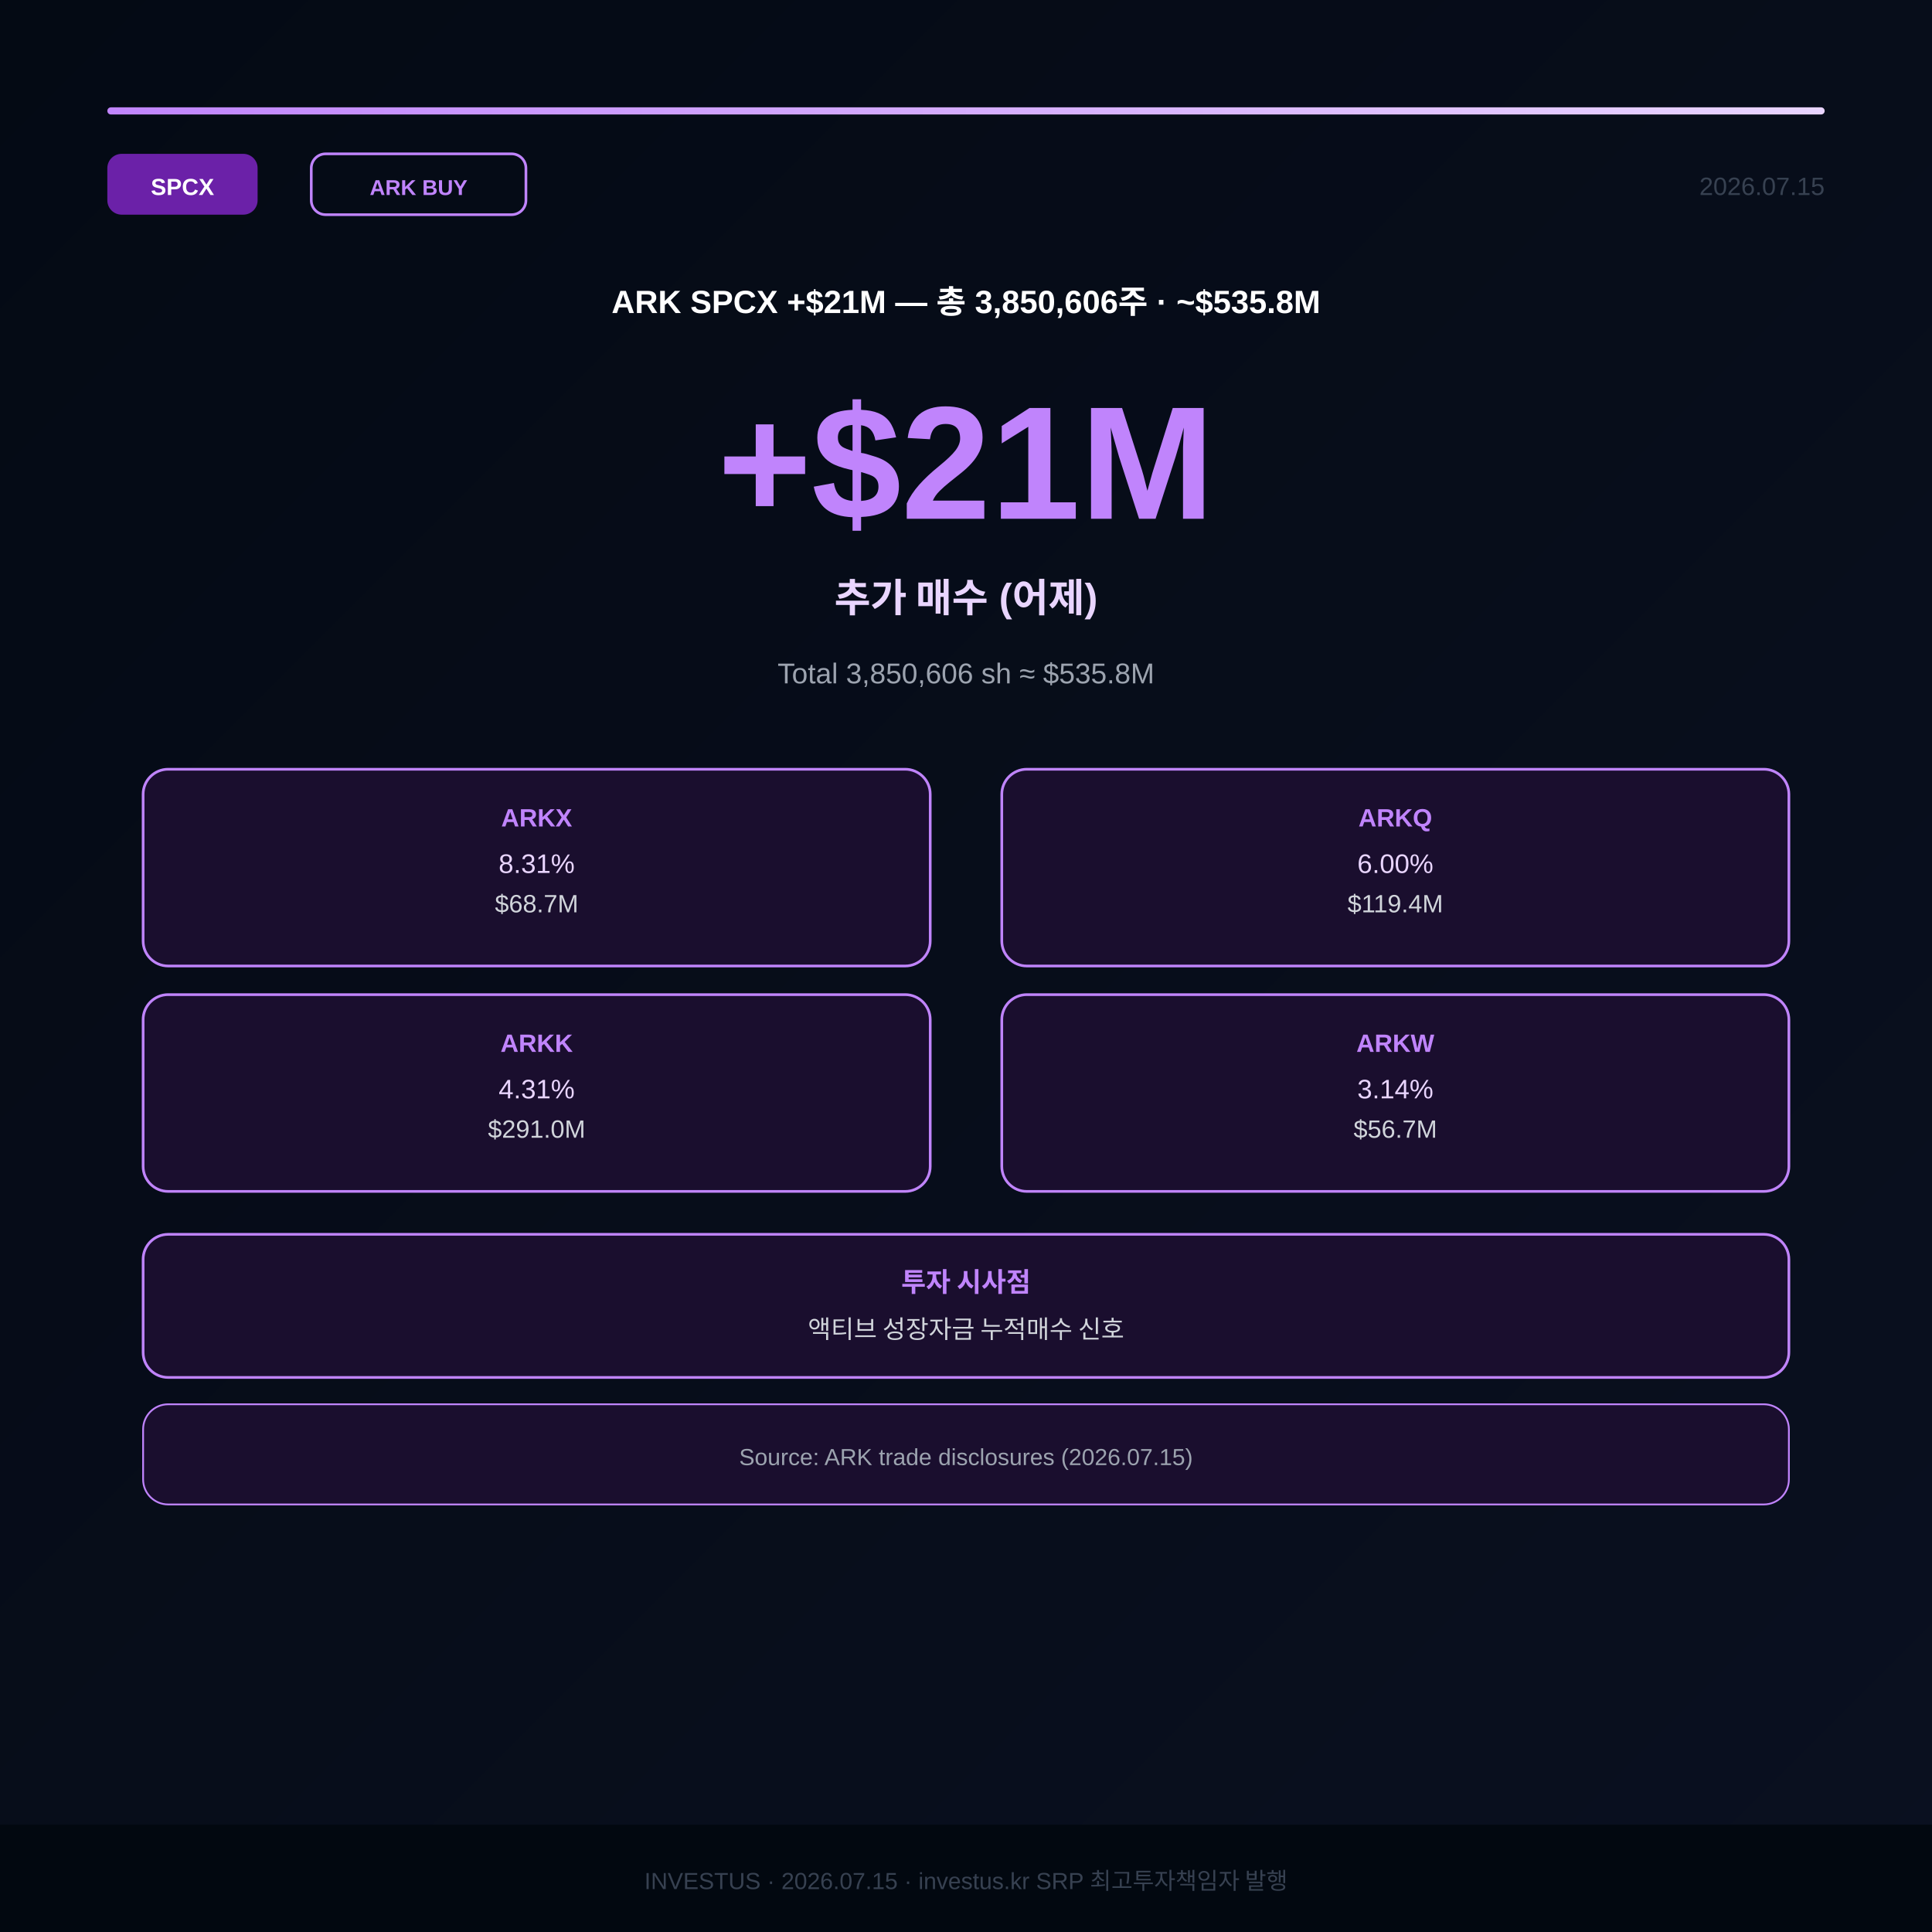
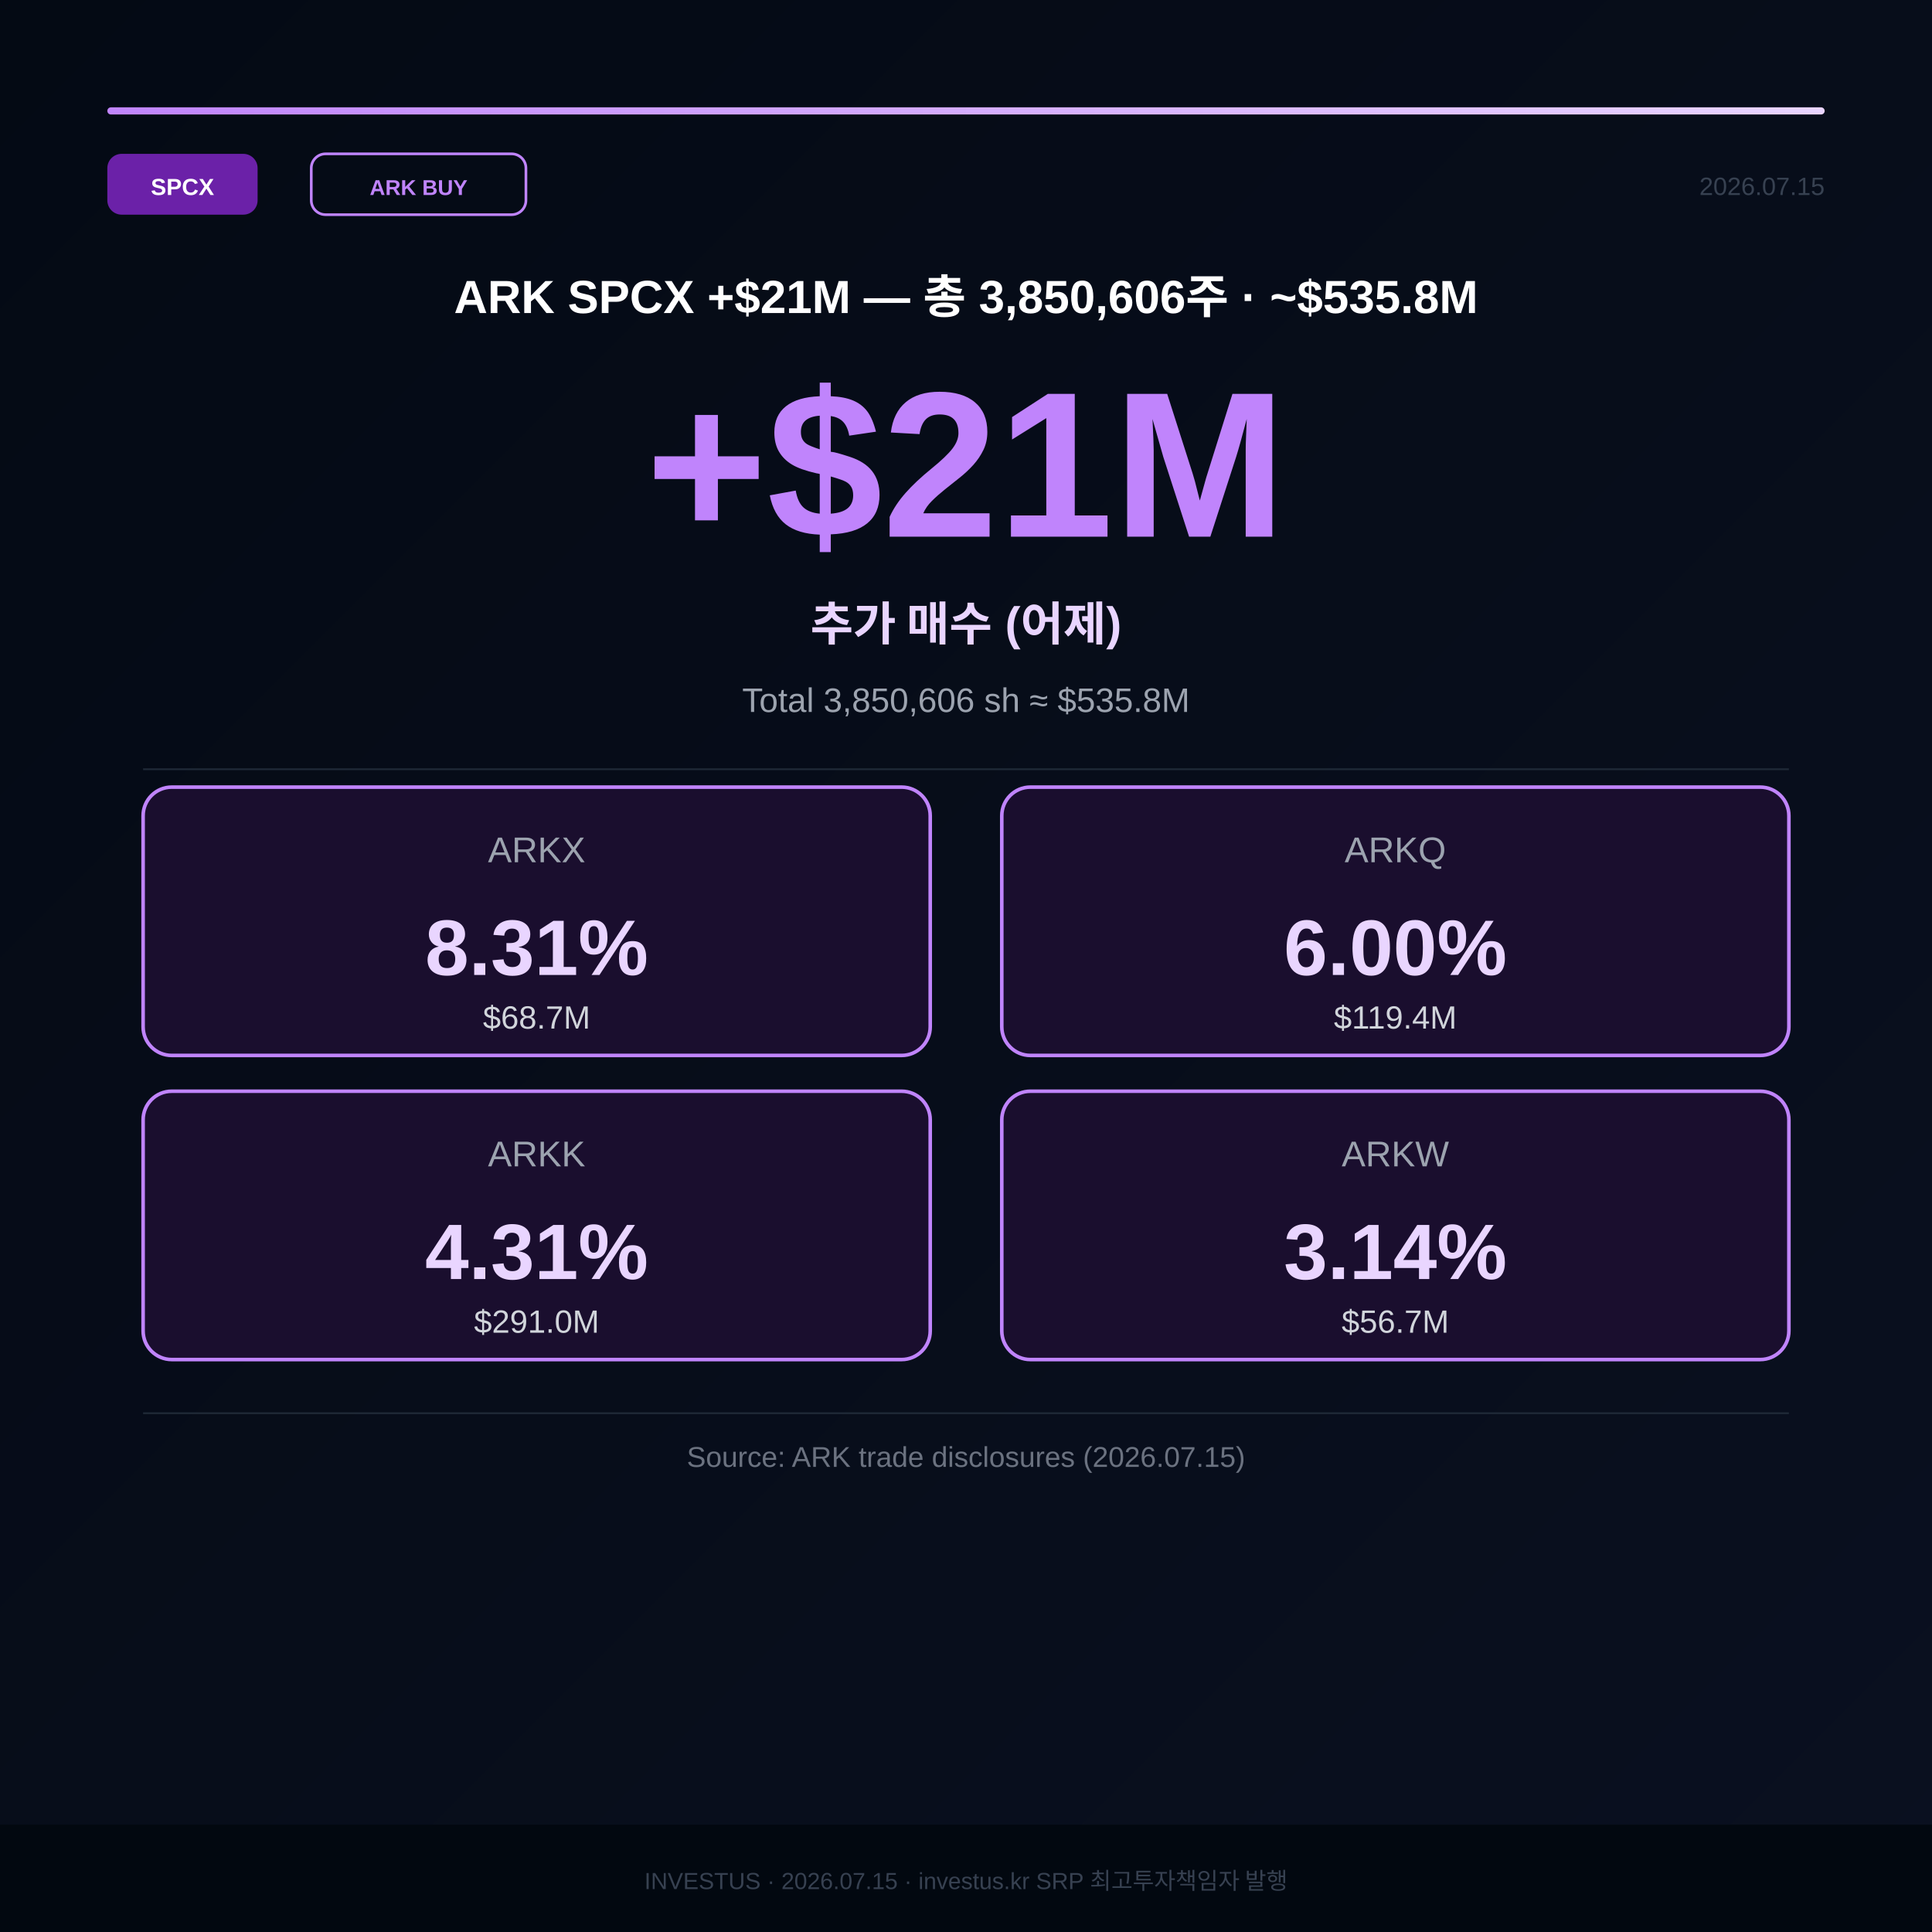
<svg xmlns="http://www.w3.org/2000/svg" viewBox="0 0 1080 1080" width="1080" height="1080">
  <defs>
    <linearGradient id="bg" x1="0%" y1="0%" x2="100%" y2="100%">
      <stop offset="0%" style="stop-color:#040a14" />
      <stop offset="100%" style="stop-color:#0a1020" />
    </linearGradient>
    <linearGradient id="grad" x1="0%" y1="0%" x2="100%" y2="0%">
      <stop offset="0%" style="stop-color:#c084fc" />
      <stop offset="100%" style="stop-color:#e9d5ff" />
    </linearGradient>
  </defs>
  <rect width="1080" height="1080" fill="url(#bg)" />
  <rect x="60" y="60" width="960" height="4" fill="url(#grad)" rx="2" />
  <rect x="60" y="86" width="84" height="34" rx="8" fill="#6b21a8" />
  <text x="102.0" y="109" font-family="Arial Black, Arial" font-weight="900" font-size="13" fill="#ffffff" text-anchor="middle">SPCX</text>
  <rect x="174" y="86" width="120" height="34" rx="8" fill="none" stroke="#c084fc" stroke-width="1.5" />
  <text x="234.0" y="109" font-family="Arial, sans-serif" font-weight="700" font-size="12" fill="#c084fc" text-anchor="middle">ARK BUY</text>
  <text x="1020" y="109" font-family="Arial, sans-serif" font-size="14" fill="#374151" text-anchor="end">2026.07.15</text>
-   <text x="540" y="175" font-family="Arial Black, Arial" font-weight="900" font-size="18" fill="#ffffff" text-anchor="middle">ARK SPCX +$21M — 총 3,850,606주 · ~$535.8M</text>
-   <text x="540" y="290" font-family="Arial Black, Arial" font-weight="900" font-size="90" fill="#c084fc" text-anchor="middle">+$21M</text>
-   <text x="540" y="342" font-family="Arial Black, Arial" font-weight="900" font-size="22" fill="#e9d5ff" text-anchor="middle">추가 매수 (어제)</text>
-   <text x="540" y="382" font-family="Arial, sans-serif" font-size="16" fill="#9ca3af" text-anchor="middle">Total 3,850,606 sh ≈ $535.8M</text>
-   <rect x="80" y="430" width="440" height="110" rx="14" fill="#1a0e2e" stroke="#c084fc" stroke-width="1.5" />
-   <text x="300.0" y="462" font-family="Arial Black, Arial" font-weight="900" font-size="14" fill="#c084fc" text-anchor="middle">ARKX</text>
-   <text x="300.0" y="488" font-family="Arial, sans-serif" font-size="15" fill="#e9d5ff" text-anchor="middle">8.31%</text>
-   <text x="300.0" y="510" font-family="Arial, sans-serif" font-size="14" fill="#d1d5db" text-anchor="middle">$68.7M</text>
-   <rect x="560" y="430" width="440" height="110" rx="14" fill="#1a0e2e" stroke="#c084fc" stroke-width="1.5" />
-   <text x="780.0" y="462" font-family="Arial Black, Arial" font-weight="900" font-size="14" fill="#c084fc" text-anchor="middle">ARKQ</text>
-   <text x="780.0" y="488" font-family="Arial, sans-serif" font-size="15" fill="#e9d5ff" text-anchor="middle">6.00%</text>
-   <text x="780.0" y="510" font-family="Arial, sans-serif" font-size="14" fill="#d1d5db" text-anchor="middle">$119.4M</text>
-   <rect x="80" y="556" width="440" height="110" rx="14" fill="#1a0e2e" stroke="#c084fc" stroke-width="1.5" />
-   <text x="300.0" y="588" font-family="Arial Black, Arial" font-weight="900" font-size="14" fill="#c084fc" text-anchor="middle">ARKK</text>
-   <text x="300.0" y="614" font-family="Arial, sans-serif" font-size="15" fill="#e9d5ff" text-anchor="middle">4.31%</text>
-   <text x="300.0" y="636" font-family="Arial, sans-serif" font-size="14" fill="#d1d5db" text-anchor="middle">$291.0M</text>
-   <rect x="560" y="556" width="440" height="110" rx="14" fill="#1a0e2e" stroke="#c084fc" stroke-width="1.5" />
-   <text x="780.0" y="588" font-family="Arial Black, Arial" font-weight="900" font-size="14" fill="#c084fc" text-anchor="middle">ARKW</text>
-   <text x="780.0" y="614" font-family="Arial, sans-serif" font-size="15" fill="#e9d5ff" text-anchor="middle">3.14%</text>
-   <text x="780.0" y="636" font-family="Arial, sans-serif" font-size="14" fill="#d1d5db" text-anchor="middle">$56.7M</text>
-   <rect x="80" y="690" width="920" height="80" rx="14" fill="#1a0e2e" stroke="#c084fc" stroke-width="1.5" />
-   <text x="540" y="722" font-family="Arial Black, Arial" font-weight="900" font-size="15" fill="#c084fc" text-anchor="middle">투자 시사점</text>
-   <text x="540" y="748" font-family="Arial, sans-serif" font-size="14" fill="#d1d5db" text-anchor="middle">액티브 성장자금 누적매수 신호</text>
-   <rect x="80" y="785" width="920" height="56" rx="14" fill="#1a0e2e" stroke="#c084fc" stroke-width="1" />
-   <text x="540" y="819" font-family="Arial, sans-serif" font-size="13" fill="#9ca3af" text-anchor="middle">Source: ARK trade disclosures (2026.07.15)</text>
+   <text x="540" y="175" font-family="Arial Black, Arial" font-weight="900" font-size="26" fill="#ffffff" text-anchor="middle">ARK SPCX +$21M — 총 3,850,606주 · ~$535.8M</text>
+   <text x="540" y="300" font-family="Arial Black, Arial" font-weight="900" font-size="116" fill="#c084fc" text-anchor="middle">+$21M</text>
+   <text x="540" y="358" font-family="Arial Black, Arial" font-weight="900" font-size="26" fill="#e9d5ff" text-anchor="middle">추가 매수 (어제)</text>
+   <text x="540" y="398" font-family="Arial, sans-serif" font-size="19" fill="#9ca3af" text-anchor="middle">Total 3,850,606 sh ≈ $535.8M</text>
+   <line x1="80" y1="430" x2="1000" y2="430" stroke="#1f2937" stroke-width="1" />
+   <rect x="80" y="440" width="440" height="150" rx="16" fill="#1a0e2e" stroke="#c084fc" stroke-width="2" />
+   <text x="300.0" y="482" font-family="Arial, sans-serif" font-size="20" fill="#9ca3af" text-anchor="middle">ARKX</text>
+   <text x="300.0" y="545" font-family="Arial Black, Arial" font-weight="900" font-size="44" fill="#e9d5ff" text-anchor="middle">8.31%</text>
+   <text x="300.0" y="575" font-family="Arial, sans-serif" font-size="18" fill="#d1d5db" text-anchor="middle">$68.7M</text>
+   <rect x="560" y="440" width="440" height="150" rx="16" fill="#1a0e2e" stroke="#c084fc" stroke-width="2" />
+   <text x="780.0" y="482" font-family="Arial, sans-serif" font-size="20" fill="#9ca3af" text-anchor="middle">ARKQ</text>
+   <text x="780.0" y="545" font-family="Arial Black, Arial" font-weight="900" font-size="44" fill="#e9d5ff" text-anchor="middle">6.00%</text>
+   <text x="780.0" y="575" font-family="Arial, sans-serif" font-size="18" fill="#d1d5db" text-anchor="middle">$119.4M</text>
+   <rect x="80" y="610" width="440" height="150" rx="16" fill="#1a0e2e" stroke="#c084fc" stroke-width="2" />
+   <text x="300.0" y="652" font-family="Arial, sans-serif" font-size="20" fill="#9ca3af" text-anchor="middle">ARKK</text>
+   <text x="300.0" y="715" font-family="Arial Black, Arial" font-weight="900" font-size="44" fill="#e9d5ff" text-anchor="middle">4.31%</text>
+   <text x="300.0" y="745" font-family="Arial, sans-serif" font-size="18" fill="#d1d5db" text-anchor="middle">$291.0M</text>
+   <rect x="560" y="610" width="440" height="150" rx="16" fill="#1a0e2e" stroke="#c084fc" stroke-width="2" />
+   <text x="780.0" y="652" font-family="Arial, sans-serif" font-size="20" fill="#9ca3af" text-anchor="middle">ARKW</text>
+   <text x="780.0" y="715" font-family="Arial Black, Arial" font-weight="900" font-size="44" fill="#e9d5ff" text-anchor="middle">3.14%</text>
+   <text x="780.0" y="745" font-family="Arial, sans-serif" font-size="18" fill="#d1d5db" text-anchor="middle">$56.7M</text>
+   <line x1="80" y1="790" x2="1000" y2="790" stroke="#1f2937" stroke-width="1" />
+   <text x="540" y="820" font-family="Arial, sans-serif" font-size="16" fill="#6b7280" text-anchor="middle">Source: ARK trade disclosures (2026.07.15)</text>
  <rect x="0" y="1020" width="1080" height="60" fill="#020810" />
  <text x="540" y="1056" font-family="Arial, sans-serif" font-size="13" fill="#374151" text-anchor="middle">INVESTUS · 2026.07.15 · investus.kr SRP 최고투자책임자 발행</text>
</svg>
